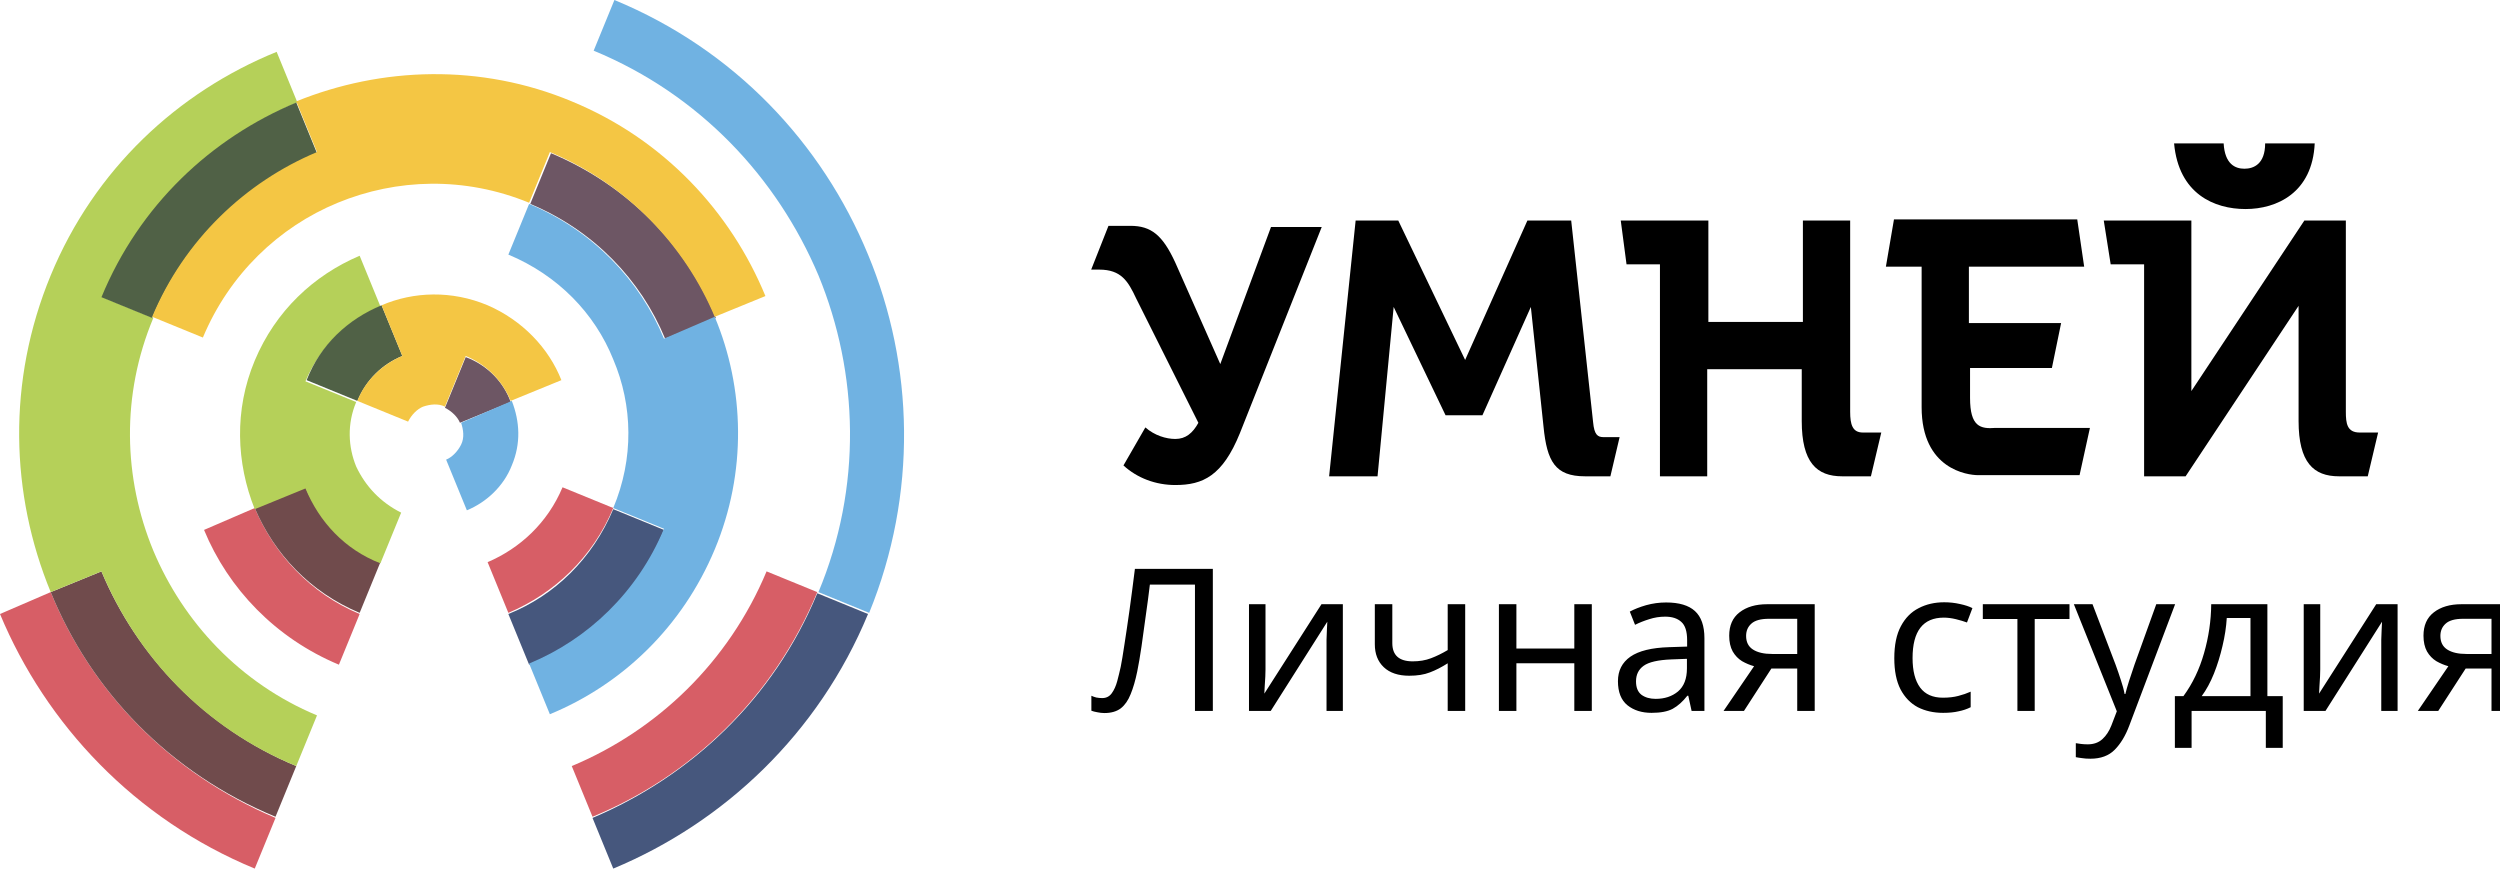
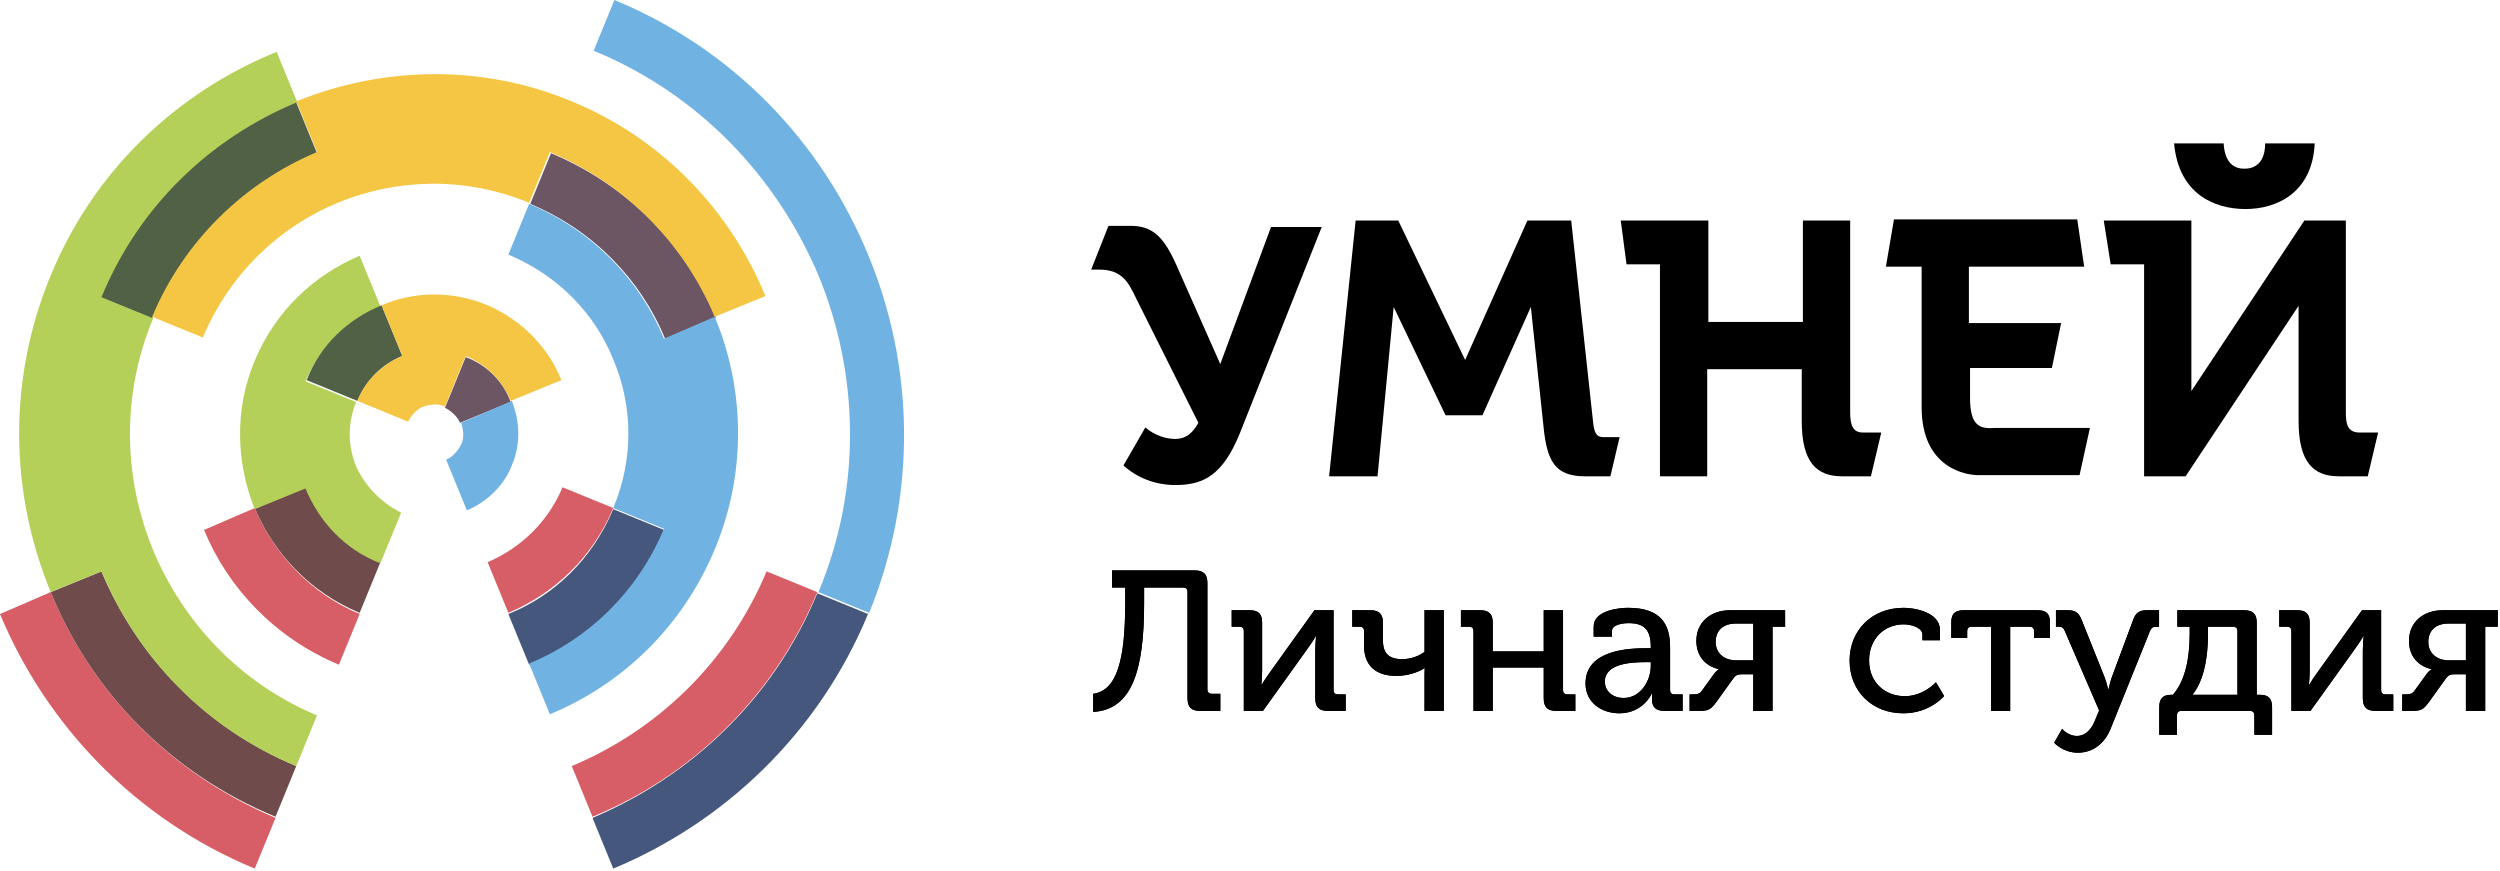
- <svg xmlns="http://www.w3.org/2000/svg" width="201px" height="70px" viewBox="0 0 201 70" version="1.1">
-   <defs />
-   <g id="Главная" stroke="none" stroke-width="1" fill="none" fill-rule="evenodd">
-     <g id="PUSSY-HEADER" transform="translate(-60, -15)">
-       <g id="header">
-         <g id="umney_logo_личная-студия-44" transform="translate(60, 15)">
-           <g id="TEXT">
-             <g id="Group">
-               <g transform="translate(87.73104, 11.15717)" fill="#000000" id="Group-3">
-                 <g>
-                   <path d="M61.022,21.951 L61.022,6.576 L57.222,6.576 L57.222,14.726 L49.622,14.726 L49.622,6.576 L42.578,6.576 L43.042,10.096 L45.729,10.096 L45.729,27.138 L49.529,27.138 L49.529,18.524 L57.129,18.524 L57.129,22.692 C57.129,26.026 58.334,27.138 60.373,27.138 L62.69,27.138 L63.524,23.618 L62.041,23.618 C61.207,23.618 61.022,22.97 61.022,21.951 Z" id="Shape" fill-rule="nonzero" />
-                   <path d="M40.354,22.784 L38.593,6.576 L35.071,6.576 L30.066,17.783 L24.691,6.576 L21.262,6.576 L19.13,27.138 L23.023,27.138 L24.32,13.522 L28.491,22.229 L31.457,22.229 L35.349,13.522 L36.369,23.155 C36.647,25.933 37.296,27.138 39.705,27.138 L41.744,27.138 L42.486,23.988 L41.188,23.988 C40.725,23.988 40.447,23.803 40.354,22.784 Z" id="Shape" fill-rule="nonzero" />
-                   <path d="M70.661,20.839 L70.661,18.431 L77.241,18.431 L77.982,14.819 L70.568,14.819 L70.568,10.281 L79.836,10.281 L79.28,6.483 L64.544,6.483 L63.895,10.281 L66.768,10.281 L66.768,21.58 C66.768,26.582 70.475,27.045 71.309,27.045 L79.465,27.045 L80.299,23.247 L72.7,23.247 C71.495,23.34 70.661,23.155 70.661,20.839 Z" id="Shape" fill-rule="nonzero" />
-                   <path d="M101.987,23.618 C100.967,23.618 100.875,22.877 100.875,21.951 L100.875,6.576 L97.538,6.576 L88.455,20.284 L88.455,6.576 L81.412,6.576 L81.968,10.096 L84.655,10.096 L84.655,27.138 L87.992,27.138 L97.075,13.43 L97.075,22.692 C97.075,26.026 98.28,27.138 100.319,27.138 L102.636,27.138 L103.47,23.618 L101.987,23.618 Z" id="Shape" fill-rule="nonzero" />
-                   <path d="M10.38,18.114 L6.766,9.964 C5.746,7.741 4.819,7 3.151,7 L1.39,7 L0,10.52 L0.649,10.52 C2.41,10.52 2.966,11.446 3.615,12.835 L8.619,22.838 C8.156,23.672 7.6,24.135 6.766,24.135 C6.024,24.135 5.097,23.857 4.356,23.208 L2.595,26.265 C3.707,27.284 5.19,27.839 6.766,27.839 C8.99,27.839 10.566,27.098 11.956,23.672 L18.536,7.093 L14.458,7.093 L10.38,18.114 Z" id="Shape" fill-rule="nonzero" />
-                   <path d="M92.811,5.65 C95.314,5.65 98.187,4.353 98.372,0.37 L94.387,0.37 C94.387,2.038 93.46,2.408 92.719,2.408 C91.977,2.408 91.143,2.038 91.05,0.37 L87.065,0.37 C87.436,4.446 90.309,5.65 92.811,5.65 Z" id="Shape" fill-rule="nonzero" />
-                   <text id="Личная-студия" font-family="MuseoCyrl-500, Museo Cyrl" font-size="16" font-weight="normal">
-                     <tspan x="0" y="46">Личная студия</tspan>
-                   </text>
-                 </g>
-               </g>
-               <g fill-rule="nonzero" id="Group-5">
-                 <g>
-                   <path d="M65.711,47.699 C62.189,56.22 55.516,62.426 47.638,65.76 L49.306,69.835 C58.204,66.13 65.803,58.999 69.789,49.366 L65.711,47.699 Z M53.384,42.605 L49.306,40.938 C47.638,44.92 44.58,47.884 40.872,49.366 L42.541,53.441 C47.36,51.404 51.345,47.699 53.384,42.605 Z" id="Shape" fill="#46577D" />
-                   <path d="M4.078,47.606 L0,49.366 C3.707,58.258 10.844,65.852 20.482,69.835 L22.151,65.76 C13.624,62.148 7.322,55.572 4.078,47.606 Z M61.633,45.939 C58.574,53.256 52.828,58.721 45.97,61.592 L47.638,65.667 C55.516,62.426 62.189,56.127 65.711,47.606 L61.633,45.939 Z M20.482,40.845 L16.405,42.605 C18.351,47.329 22.151,51.311 27.248,53.441 L28.916,49.366 C24.931,47.699 22.058,44.55 20.482,40.845 Z M45.228,39.178 C44.023,42.049 41.799,44.087 39.204,45.198 L40.872,49.274 C44.58,47.699 47.638,44.828 49.306,40.845 L45.228,39.178 Z" id="Shape" fill="#D75E66" />
-                   <path d="M8.156,45.939 L4.078,47.606 C7.322,55.572 13.624,62.148 22.151,65.667 L23.819,61.592 C16.497,58.536 11.029,52.793 8.156,45.939 Z M24.56,39.178 L20.482,40.845 C22.058,44.55 24.931,47.606 28.916,49.274 L30.585,45.198 C27.804,43.994 25.673,41.771 24.56,39.178 Z" id="Shape" fill="#704B4C" />
-                   <path d="M12.327,44.272 C9.917,38.437 9.731,31.768 12.327,25.563 L8.249,23.896 C11.307,16.579 17.053,11.114 23.912,8.243 L22.243,4.168 C14.273,7.41 7.6,13.615 4.078,22.136 C0.556,30.657 0.834,39.734 4.078,47.606 L8.156,45.939 C11.029,52.793 16.405,58.536 23.819,61.592 L25.487,57.517 C19.278,54.923 14.736,50.015 12.327,44.272 Z M28.638,37.511 C27.99,35.936 27.897,34.084 28.638,32.324 L24.56,30.657 C25.765,27.786 27.99,25.748 30.585,24.637 L28.916,20.562 C25.209,22.136 22.151,25.007 20.482,28.99 C18.814,32.973 19,37.233 20.482,40.938 L24.56,39.271 C25.673,41.957 27.712,44.179 30.585,45.291 L32.253,41.216 C30.585,40.382 29.38,39.085 28.638,37.511 Z" id="Shape" fill="#B5D059" />
-                   <path d="M23.819,8.243 C16.961,11.114 11.214,16.486 8.156,23.896 L12.234,25.563 C14.829,19.357 19.741,14.726 25.487,12.318 L23.819,8.243 Z M30.677,24.544 C27.99,25.656 25.765,27.693 24.653,30.564 L28.731,32.232 C29.473,30.472 30.77,29.268 32.346,28.619 L30.677,24.544 Z" id="Shape" fill="#506146" />
-                   <path d="M44.301,12.318 L42.633,16.394 C47.731,18.524 51.531,22.507 53.477,27.23 L57.555,25.563 C55.145,19.728 50.511,14.912 44.301,12.318 Z M37.443,28.712 L35.775,32.787 C36.331,33.065 36.794,33.528 36.98,33.991 L41.058,32.324 C40.502,30.75 39.204,29.36 37.443,28.712 Z" id="Shape" fill="#6D5664" />
-                   <path d="M69.789,20.469 C66.081,11.485 59.038,3.983 49.399,0 L47.731,4.075 C56.257,7.595 62.467,14.263 65.803,22.136 C69.047,30.009 69.325,39.178 65.803,47.606 L69.881,49.274 C73.774,39.734 73.496,29.36 69.789,20.469 Z M53.384,27.23 C51.438,22.507 47.638,18.524 42.541,16.394 L40.872,20.469 C44.858,22.136 47.823,25.193 49.306,28.897 C50.882,32.602 50.974,36.863 49.306,40.845 L53.384,42.512 C51.253,47.606 47.267,51.404 42.541,53.349 L44.209,57.424 C50.048,55.016 54.867,50.385 57.462,44.179 C60.057,37.974 59.872,31.213 57.462,25.47 L53.384,27.23 Z M37.072,33.991 C37.258,34.547 37.35,35.195 37.072,35.751 C36.794,36.307 36.331,36.77 35.868,36.955 L37.536,41.03 C39.111,40.382 40.502,39.085 41.15,37.418 C41.892,35.659 41.799,33.899 41.15,32.232 L37.072,33.991 Z" id="Shape" fill="#70B2E2" />
-                   <path d="M45.97,8.151 C38.648,5.094 30.677,5.372 23.819,8.151 L25.487,12.226 C19.741,14.634 14.829,19.265 12.234,25.47 L16.312,27.138 C18.443,22.043 22.429,18.246 27.156,16.301 C31.882,14.356 37.35,14.171 42.541,16.301 L44.209,12.226 C50.418,14.819 55.052,19.728 57.462,25.47 L61.54,23.803 C58.76,17.042 53.384,11.207 45.97,8.151 Z M39.204,24.544 C36.331,23.34 33.272,23.433 30.677,24.544 L32.346,28.619 C30.77,29.268 29.38,30.564 28.731,32.232 L32.809,33.899 C33.087,33.343 33.55,32.88 34.014,32.695 C34.57,32.509 35.219,32.417 35.775,32.695 L37.443,28.619 C39.204,29.36 40.409,30.657 41.058,32.232 L45.136,30.564 C44.116,27.971 41.984,25.748 39.204,24.544 Z" id="Shape" fill="#F4C644" />
-                 </g>
-               </g>
-             </g>
+ <svg xmlns="http://www.w3.org/2000/svg" xmlns:xlink="http://www.w3.org/1999/xlink" width="201px" height="70px" viewBox="0 0 201 70" version="1.1">
+   <defs>
+     <path d="M0.16,46.08 L0.16,44.624 C2.064,44.368 2.736,41.92 2.736,37.328 L2.736,36.08 L1.68,36.08 L1.68,34.704 L8.32,34.704 C9.04,34.704 9.344,35.008 9.344,35.728 L9.344,44.272 C9.344,44.496 9.472,44.624 9.696,44.624 L10.384,44.624 L10.384,46 L8.768,46 C8.048,46 7.744,45.696 7.744,44.976 L7.744,36.432 C7.744,36.192 7.616,36.08 7.392,36.08 L4.256,36.08 L4.256,37.344 C4.256,42.752 3.28,45.904 0.16,46.08 Z M12.272,46 L12.272,39.584 C12.272,39.344 12.144,39.232 11.936,39.232 L11.296,39.232 L11.296,37.904 L12.72,37.904 C13.44,37.904 13.744,38.192 13.744,38.912 L13.744,42.768 C13.744,43.2 13.696,43.808 13.68,43.888 L13.712,43.888 C13.776,43.76 14.192,43.136 14.464,42.768 L17.952,37.904 L19.488,37.904 L19.488,44.32 C19.488,44.56 19.616,44.672 19.824,44.672 L20.464,44.672 L20.464,46 L19.04,46 C18.32,46 18.016,45.696 18.016,44.976 L18.016,41.136 C18.016,40.736 18.064,40.128 18.08,40 L18.048,40 C17.984,40.144 17.568,40.768 17.296,41.136 L13.808,46 L12.272,46 Z M24.528,43.184 C22.848,43.184 21.936,42.32 21.936,40.752 L21.936,39.584 C21.936,39.328 21.824,39.232 21.568,39.232 L20.992,39.232 L20.992,37.904 L22.448,37.904 C23.232,37.904 23.456,38.304 23.456,38.928 L23.456,40.32 C23.456,41.12 23.712,41.84 24.992,41.84 C25.84,41.84 26.448,41.504 26.8,41.264 L26.8,37.904 L28.352,37.904 L28.352,46 L26.8,46 L26.8,43.072 C26.8,42.832 26.816,42.56 26.816,42.56 L26.8,42.56 C26.24,42.928 25.392,43.184 24.528,43.184 Z M30.736,46 L30.736,39.584 C30.736,39.344 30.608,39.232 30.384,39.232 L29.728,39.232 L29.728,37.904 L31.264,37.904 C31.984,37.904 32.288,38.208 32.288,38.928 L32.288,41.216 L36.384,41.216 L36.384,37.904 L37.936,37.904 L37.936,44.32 C37.936,44.56 38.064,44.672 38.288,44.672 L38.928,44.672 L38.928,46 L37.408,46 C36.688,46 36.384,45.696 36.384,44.976 L36.384,42.512 L32.288,42.512 L32.288,46 L30.736,46 Z M39.744,43.792 C39.744,41.072 43.28,40.96 44.64,40.96 L44.992,40.96 L44.992,40.848 C44.992,39.456 44.448,38.944 43.2,38.944 C42.816,38.944 41.872,39.04 41.872,39.568 L41.872,40.032 L40.4,40.032 L40.4,39.216 C40.4,37.92 42.432,37.712 43.168,37.712 C45.84,37.712 46.544,39.072 46.544,40.88 L46.544,44.32 C46.544,44.56 46.672,44.672 46.896,44.672 L47.552,44.672 L47.552,46 L46.08,46 C45.36,46 45.088,45.648 45.088,45.072 C45.088,44.784 45.104,44.592 45.104,44.592 L45.072,44.592 C45.088,44.592 44.384,46.192 42.464,46.192 C41.056,46.192 39.744,45.344 39.744,43.792 Z M41.296,43.648 C41.296,44.304 41.808,44.96 42.816,44.96 C44.16,44.96 44.992,43.584 44.992,42.384 L44.992,42.08 L44.576,42.08 C43.408,42.08 41.296,42.192 41.296,43.648 Z M48.112,46 L48.112,44.672 L48.368,44.672 C48.768,44.672 48.944,44.608 49.12,44.352 L50.032,43.088 C50.144,42.928 50.272,42.784 50.448,42.672 L50.448,42.64 C49.424,42.4 48.656,41.632 48.656,40.368 C48.656,38.88 49.792,37.904 51.376,37.904 L55.792,37.904 L55.792,39.232 L54.784,39.232 L54.784,46 L53.232,46 L53.232,43.056 L52.336,43.056 C51.888,43.056 51.776,43.152 51.472,43.6 L50.288,45.248 C49.808,45.904 49.632,46 48.848,46 L48.112,46 Z M51.872,41.936 L53.232,41.936 L53.232,38.976 L51.824,38.976 C50.784,38.976 50.208,39.568 50.208,40.448 C50.208,41.36 50.88,41.936 51.872,41.936 Z M60.976,41.952 C60.976,39.568 62.72,37.712 65.328,37.712 C66.304,37.712 68.24,38.112 68.24,39.488 L68.24,40.32 L66.832,40.32 L66.832,39.872 C66.832,39.296 65.904,39.04 65.328,39.04 C63.744,39.04 62.544,40.224 62.544,41.936 C62.544,43.776 63.888,44.816 65.408,44.816 C66.928,44.816 67.92,43.696 67.92,43.696 L68.576,44.8 C68.576,44.8 67.44,46.192 65.296,46.192 C62.752,46.192 60.976,44.384 60.976,41.952 Z M72.352,46 L72.352,39.232 L70.784,39.232 C70.56,39.232 70.432,39.36 70.432,39.584 L70.432,40.128 L69.152,40.128 L69.152,38.896 C69.152,38.176 69.456,37.904 70.176,37.904 L76.064,37.904 C76.784,37.904 77.088,38.176 77.088,38.896 L77.088,40.128 L75.808,40.128 L75.808,39.584 C75.808,39.36 75.68,39.232 75.456,39.232 L73.888,39.232 L73.888,46 L72.352,46 Z M79.328,49.36 C78.128,49.36 77.424,48.56 77.424,48.56 L78.064,47.44 C78.08,47.488 78.576,48.016 79.248,48.016 C79.872,48.016 80.368,47.568 80.672,46.848 L81.04,45.968 L78.272,39.552 C78.16,39.296 78.032,39.232 77.776,39.232 L77.568,39.232 L77.568,37.904 L78.48,37.904 C79.136,37.904 79.392,38.08 79.648,38.72 L81.472,43.28 C81.632,43.696 81.76,44.256 81.76,44.256 L81.792,44.256 C81.792,44.256 81.92,43.696 82.064,43.28 L83.76,38.72 C83.984,38.08 84.272,37.904 84.928,37.904 L85.856,37.904 L85.856,39.232 L85.648,39.232 C85.392,39.232 85.248,39.296 85.136,39.552 L81.952,47.456 C81.44,48.704 80.464,49.36 79.328,49.36 Z M85.872,45.712 C85.872,45.024 86.144,44.704 86.848,44.704 L86.976,44.704 C88.272,43.2 88.32,40.784 88.32,39.6 L88.32,39.232 L87.328,39.232 L87.328,37.904 L92.688,37.904 C93.408,37.904 93.712,38.208 93.712,38.928 L93.712,44.704 L93.968,44.704 C94.672,44.704 94.944,45.024 94.944,45.712 L94.944,47.92 L93.52,47.92 L93.52,46.352 C93.52,46.128 93.392,46 93.184,46 L87.632,46 C87.424,46 87.296,46.128 87.296,46.352 L87.296,47.92 L85.872,47.92 L85.872,45.712 Z M88.544,44.704 L92.16,44.704 L92.16,39.584 C92.16,39.344 92.032,39.232 91.808,39.232 L89.792,39.232 L89.792,39.584 C89.792,40.704 89.76,43.168 88.544,44.704 Z M96.496,46 L96.496,39.584 C96.496,39.344 96.368,39.232 96.16,39.232 L95.52,39.232 L95.52,37.904 L96.944,37.904 C97.664,37.904 97.968,38.192 97.968,38.912 L97.968,42.768 C97.968,43.2 97.92,43.808 97.904,43.888 L97.936,43.888 C98,43.76 98.416,43.136 98.688,42.768 L102.176,37.904 L103.712,37.904 L103.712,44.32 C103.712,44.56 103.84,44.672 104.048,44.672 L104.688,44.672 L104.688,46 L103.264,46 C102.544,46 102.24,45.696 102.24,44.976 L102.24,41.136 C102.24,40.736 102.288,40.128 102.304,40 L102.272,40 C102.208,40.144 101.792,40.768 101.52,41.136 L98.032,46 L96.496,46 Z M105.408,46 L105.408,44.672 L105.664,44.672 C106.064,44.672 106.24,44.608 106.416,44.352 L107.328,43.088 C107.44,42.928 107.568,42.784 107.744,42.672 L107.744,42.64 C106.72,42.4 105.952,41.632 105.952,40.368 C105.952,38.88 107.088,37.904 108.672,37.904 L113.088,37.904 L113.088,39.232 L112.08,39.232 L112.08,46 L110.528,46 L110.528,43.056 L109.632,43.056 C109.184,43.056 109.072,43.152 108.768,43.6 L107.584,45.248 C107.104,45.904 106.928,46 106.144,46 L105.408,46 Z M109.168,41.936 L110.528,41.936 L110.528,38.976 L109.12,38.976 C108.08,38.976 107.504,39.568 107.504,40.448 C107.504,41.36 108.176,41.936 109.168,41.936 Z" id="path-1" />
+   </defs>
+   <g id="Page-1" stroke="none" stroke-width="1" fill="none" fill-rule="evenodd">
+     <g id="logo-inner">
+       <g id="Group-3" transform="translate(87.73104, 11.15717)" fill="#000000">
+         <g id="Group">
+           <path d="M61.022,21.951 L61.022,6.576 L57.222,6.576 L57.222,14.726 L49.622,14.726 L49.622,6.576 L42.578,6.576 L43.042,10.096 L45.729,10.096 L45.729,27.138 L49.529,27.138 L49.529,18.524 L57.129,18.524 L57.129,22.692 C57.129,26.026 58.334,27.138 60.373,27.138 L62.69,27.138 L63.524,23.618 L62.041,23.618 C61.207,23.618 61.022,22.97 61.022,21.951 Z" id="Shape" />
+           <path d="M40.354,22.784 L38.593,6.576 L35.071,6.576 L30.066,17.783 L24.691,6.576 L21.262,6.576 L19.13,27.138 L23.023,27.138 L24.32,13.522 L28.491,22.229 L31.457,22.229 L35.349,13.522 L36.369,23.155 C36.647,25.933 37.296,27.138 39.705,27.138 L41.744,27.138 L42.486,23.988 L41.188,23.988 C40.725,23.988 40.447,23.803 40.354,22.784 Z" id="Shape" />
+           <path d="M70.661,20.839 L70.661,18.431 L77.241,18.431 L77.982,14.819 L70.568,14.819 L70.568,10.281 L79.836,10.281 L79.28,6.483 L64.544,6.483 L63.895,10.281 L66.768,10.281 L66.768,21.58 C66.768,26.582 70.475,27.045 71.309,27.045 L79.465,27.045 L80.299,23.247 L72.7,23.247 C71.495,23.34 70.661,23.155 70.661,20.839 Z" id="Shape" />
+           <path d="M101.987,23.618 C100.967,23.618 100.875,22.877 100.875,21.951 L100.875,6.576 L97.538,6.576 L88.455,20.284 L88.455,6.576 L81.412,6.576 L81.968,10.096 L84.655,10.096 L84.655,27.138 L87.992,27.138 L97.075,13.43 L97.075,22.692 C97.075,26.026 98.28,27.138 100.319,27.138 L102.636,27.138 L103.47,23.618 L101.987,23.618 Z" id="Shape" />
+           <path d="M10.38,18.114 L6.766,9.964 C5.746,7.741 4.819,7 3.151,7 L1.39,7 L0,10.52 L0.649,10.52 C2.41,10.52 2.966,11.446 3.615,12.835 L8.619,22.838 C8.156,23.672 7.6,24.135 6.766,24.135 C6.024,24.135 5.097,23.857 4.356,23.208 L2.595,26.265 C3.707,27.284 5.19,27.839 6.766,27.839 C8.99,27.839 10.566,27.098 11.956,23.672 L18.536,7.093 L14.458,7.093 L10.38,18.114 Z" id="Shape" />
+           <path d="M92.811,5.65 C95.314,5.65 98.187,4.353 98.372,0.37 L94.387,0.37 C94.387,2.038 93.46,2.408 92.719,2.408 C91.977,2.408 91.143,2.038 91.05,0.37 L87.065,0.37 C87.436,4.446 90.309,5.65 92.811,5.65 Z" id="Shape" />
+           <g id="Личная-студия">
+             <use xlink:href="#path-1" />
+             <use xlink:href="#path-1" />
          </g>
+         </g>
+       </g>
+       <g id="Group-5" fill-rule="nonzero">
+         <g id="Group">
+           <path d="M65.711,47.699 C62.189,56.22 55.516,62.426 47.638,65.76 L49.306,69.835 C58.204,66.13 65.803,58.999 69.789,49.366 L65.711,47.699 Z M53.384,42.605 L49.306,40.938 C47.638,44.92 44.58,47.884 40.872,49.366 L42.541,53.441 C47.36,51.404 51.345,47.699 53.384,42.605 Z" id="Shape" fill="#46577D" />
+           <path d="M4.078,47.606 L0,49.366 C3.707,58.258 10.844,65.852 20.482,69.835 L22.151,65.76 C13.624,62.148 7.322,55.572 4.078,47.606 Z M61.633,45.939 C58.574,53.256 52.828,58.721 45.97,61.592 L47.638,65.667 C55.516,62.426 62.189,56.127 65.711,47.606 L61.633,45.939 Z M20.482,40.845 L16.405,42.605 C18.351,47.329 22.151,51.311 27.248,53.441 L28.916,49.366 C24.931,47.699 22.058,44.55 20.482,40.845 Z M45.228,39.178 C44.023,42.049 41.799,44.087 39.204,45.198 L40.872,49.274 C44.58,47.699 47.638,44.828 49.306,40.845 L45.228,39.178 Z" id="Shape" fill="#D75E66" />
+           <path d="M8.156,45.939 L4.078,47.606 C7.322,55.572 13.624,62.148 22.151,65.667 L23.819,61.592 C16.497,58.536 11.029,52.793 8.156,45.939 Z M24.56,39.178 L20.482,40.845 C22.058,44.55 24.931,47.606 28.916,49.274 L30.585,45.198 C27.804,43.994 25.673,41.771 24.56,39.178 Z" id="Shape" fill="#704B4C" />
+           <path d="M12.327,44.272 C9.917,38.437 9.731,31.768 12.327,25.563 L8.249,23.896 C11.307,16.579 17.053,11.114 23.912,8.243 L22.243,4.168 C14.273,7.41 7.6,13.615 4.078,22.136 C0.556,30.657 0.834,39.734 4.078,47.606 L8.156,45.939 C11.029,52.793 16.405,58.536 23.819,61.592 L25.487,57.517 C19.278,54.923 14.736,50.015 12.327,44.272 Z M28.638,37.511 C27.99,35.936 27.897,34.084 28.638,32.324 L24.56,30.657 C25.765,27.786 27.99,25.748 30.585,24.637 L28.916,20.562 C25.209,22.136 22.151,25.007 20.482,28.99 C18.814,32.973 19,37.233 20.482,40.938 L24.56,39.271 C25.673,41.957 27.712,44.179 30.585,45.291 L32.253,41.216 C30.585,40.382 29.38,39.085 28.638,37.511 Z" id="Shape" fill="#B5D059" />
+           <path d="M23.819,8.243 C16.961,11.114 11.214,16.486 8.156,23.896 L12.234,25.563 C14.829,19.357 19.741,14.726 25.487,12.318 L23.819,8.243 Z M30.677,24.544 C27.99,25.656 25.765,27.693 24.653,30.564 L28.731,32.232 C29.473,30.472 30.77,29.268 32.346,28.619 L30.677,24.544 Z" id="Shape" fill="#506146" />
+           <path d="M44.301,12.318 L42.633,16.394 C47.731,18.524 51.531,22.507 53.477,27.23 L57.555,25.563 C55.145,19.728 50.511,14.912 44.301,12.318 Z M37.443,28.712 L35.775,32.787 C36.331,33.065 36.794,33.528 36.98,33.991 L41.058,32.324 C40.502,30.75 39.204,29.36 37.443,28.712 Z" id="Shape" fill="#6D5664" />
+           <path d="M69.789,20.469 C66.081,11.485 59.038,3.983 49.399,0 L47.731,4.075 C56.257,7.595 62.467,14.263 65.803,22.136 C69.047,30.009 69.325,39.178 65.803,47.606 L69.881,49.274 C73.774,39.734 73.496,29.36 69.789,20.469 Z M53.384,27.23 C51.438,22.507 47.638,18.524 42.541,16.394 L40.872,20.469 C44.858,22.136 47.823,25.193 49.306,28.897 C50.882,32.602 50.974,36.863 49.306,40.845 L53.384,42.512 C51.253,47.606 47.267,51.404 42.541,53.349 L44.209,57.424 C50.048,55.016 54.867,50.385 57.462,44.179 C60.057,37.974 59.872,31.213 57.462,25.47 L53.384,27.23 Z M37.072,33.991 C37.258,34.547 37.35,35.195 37.072,35.751 C36.794,36.307 36.331,36.77 35.868,36.955 L37.536,41.03 C39.111,40.382 40.502,39.085 41.15,37.418 C41.892,35.659 41.799,33.899 41.15,32.232 L37.072,33.991 Z" id="Shape" fill="#70B2E2" />
+           <path d="M45.97,8.151 C38.648,5.094 30.677,5.372 23.819,8.151 L25.487,12.226 C19.741,14.634 14.829,19.265 12.234,25.47 L16.312,27.138 C18.443,22.043 22.429,18.246 27.156,16.301 C31.882,14.356 37.35,14.171 42.541,16.301 L44.209,12.226 C50.418,14.819 55.052,19.728 57.462,25.47 L61.54,23.803 C58.76,17.042 53.384,11.207 45.97,8.151 Z M39.204,24.544 C36.331,23.34 33.272,23.433 30.677,24.544 L32.346,28.619 C30.77,29.268 29.38,30.564 28.731,32.232 L32.809,33.899 C33.087,33.343 33.55,32.88 34.014,32.695 C34.57,32.509 35.219,32.417 35.775,32.695 L37.443,28.619 C39.204,29.36 40.409,30.657 41.058,32.232 L45.136,30.564 C44.116,27.971 41.984,25.748 39.204,24.544 Z" id="Shape" fill="#F4C644" />
        </g>
      </g>
    </g>
  </g>
</svg>
